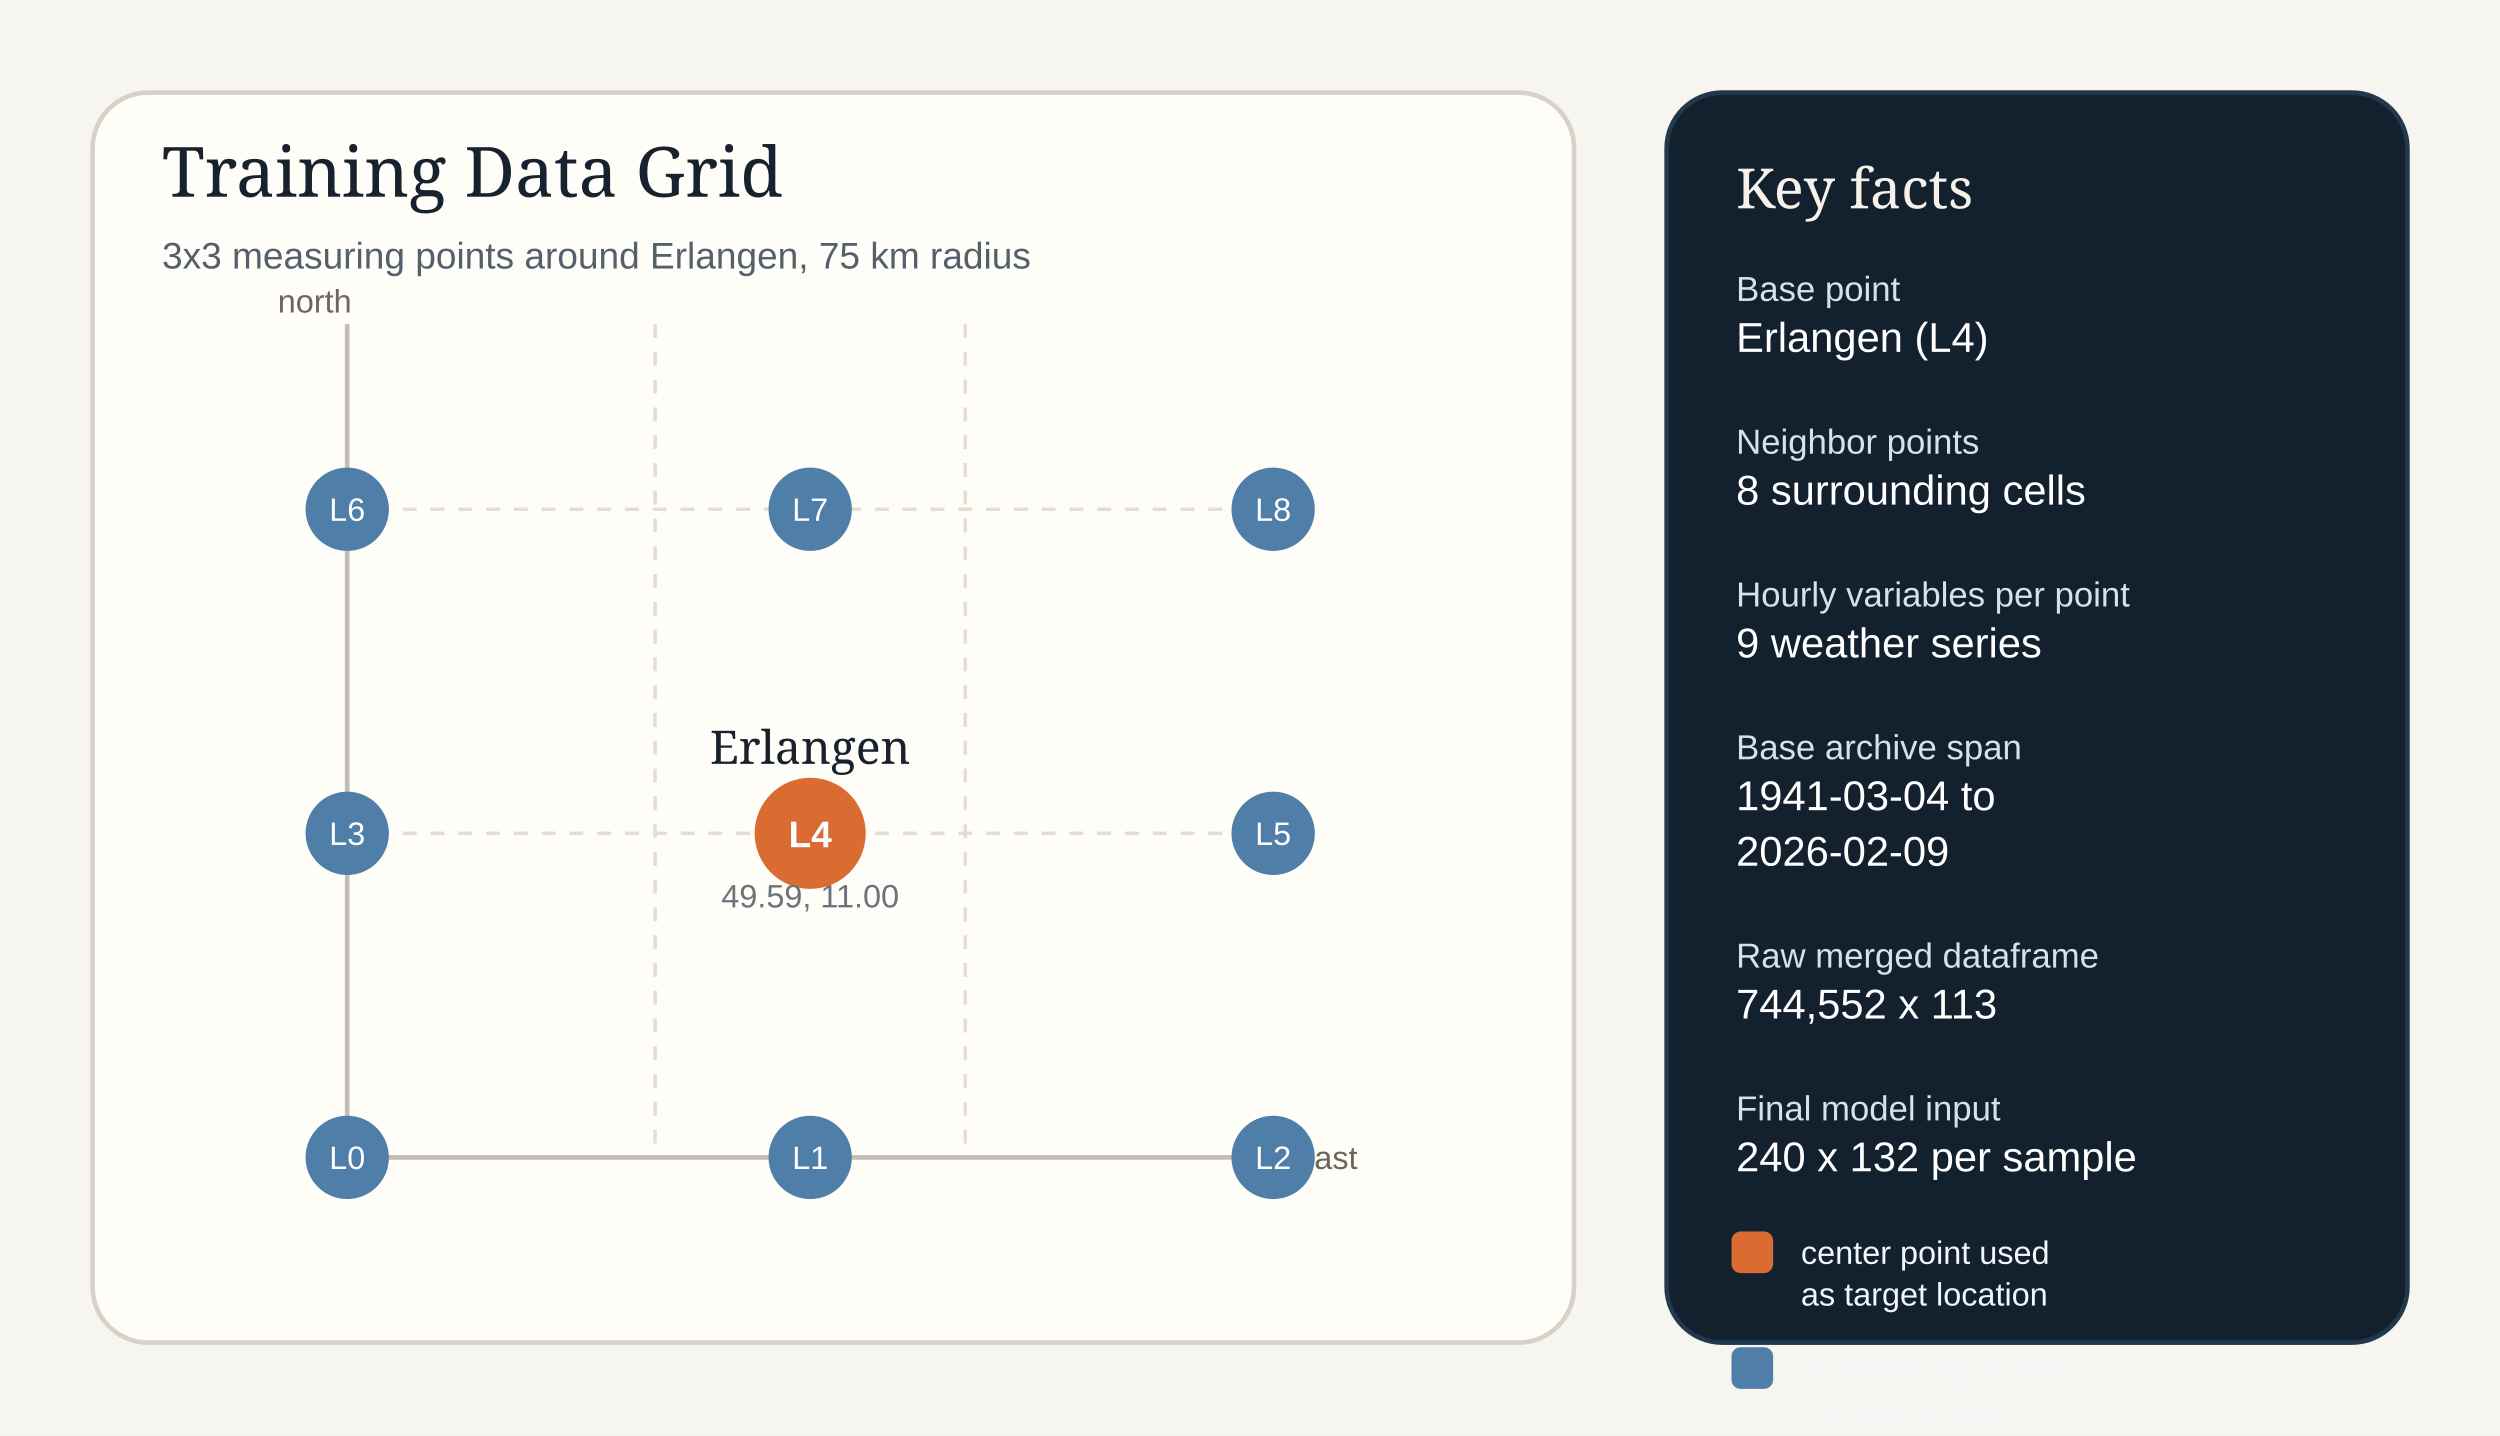
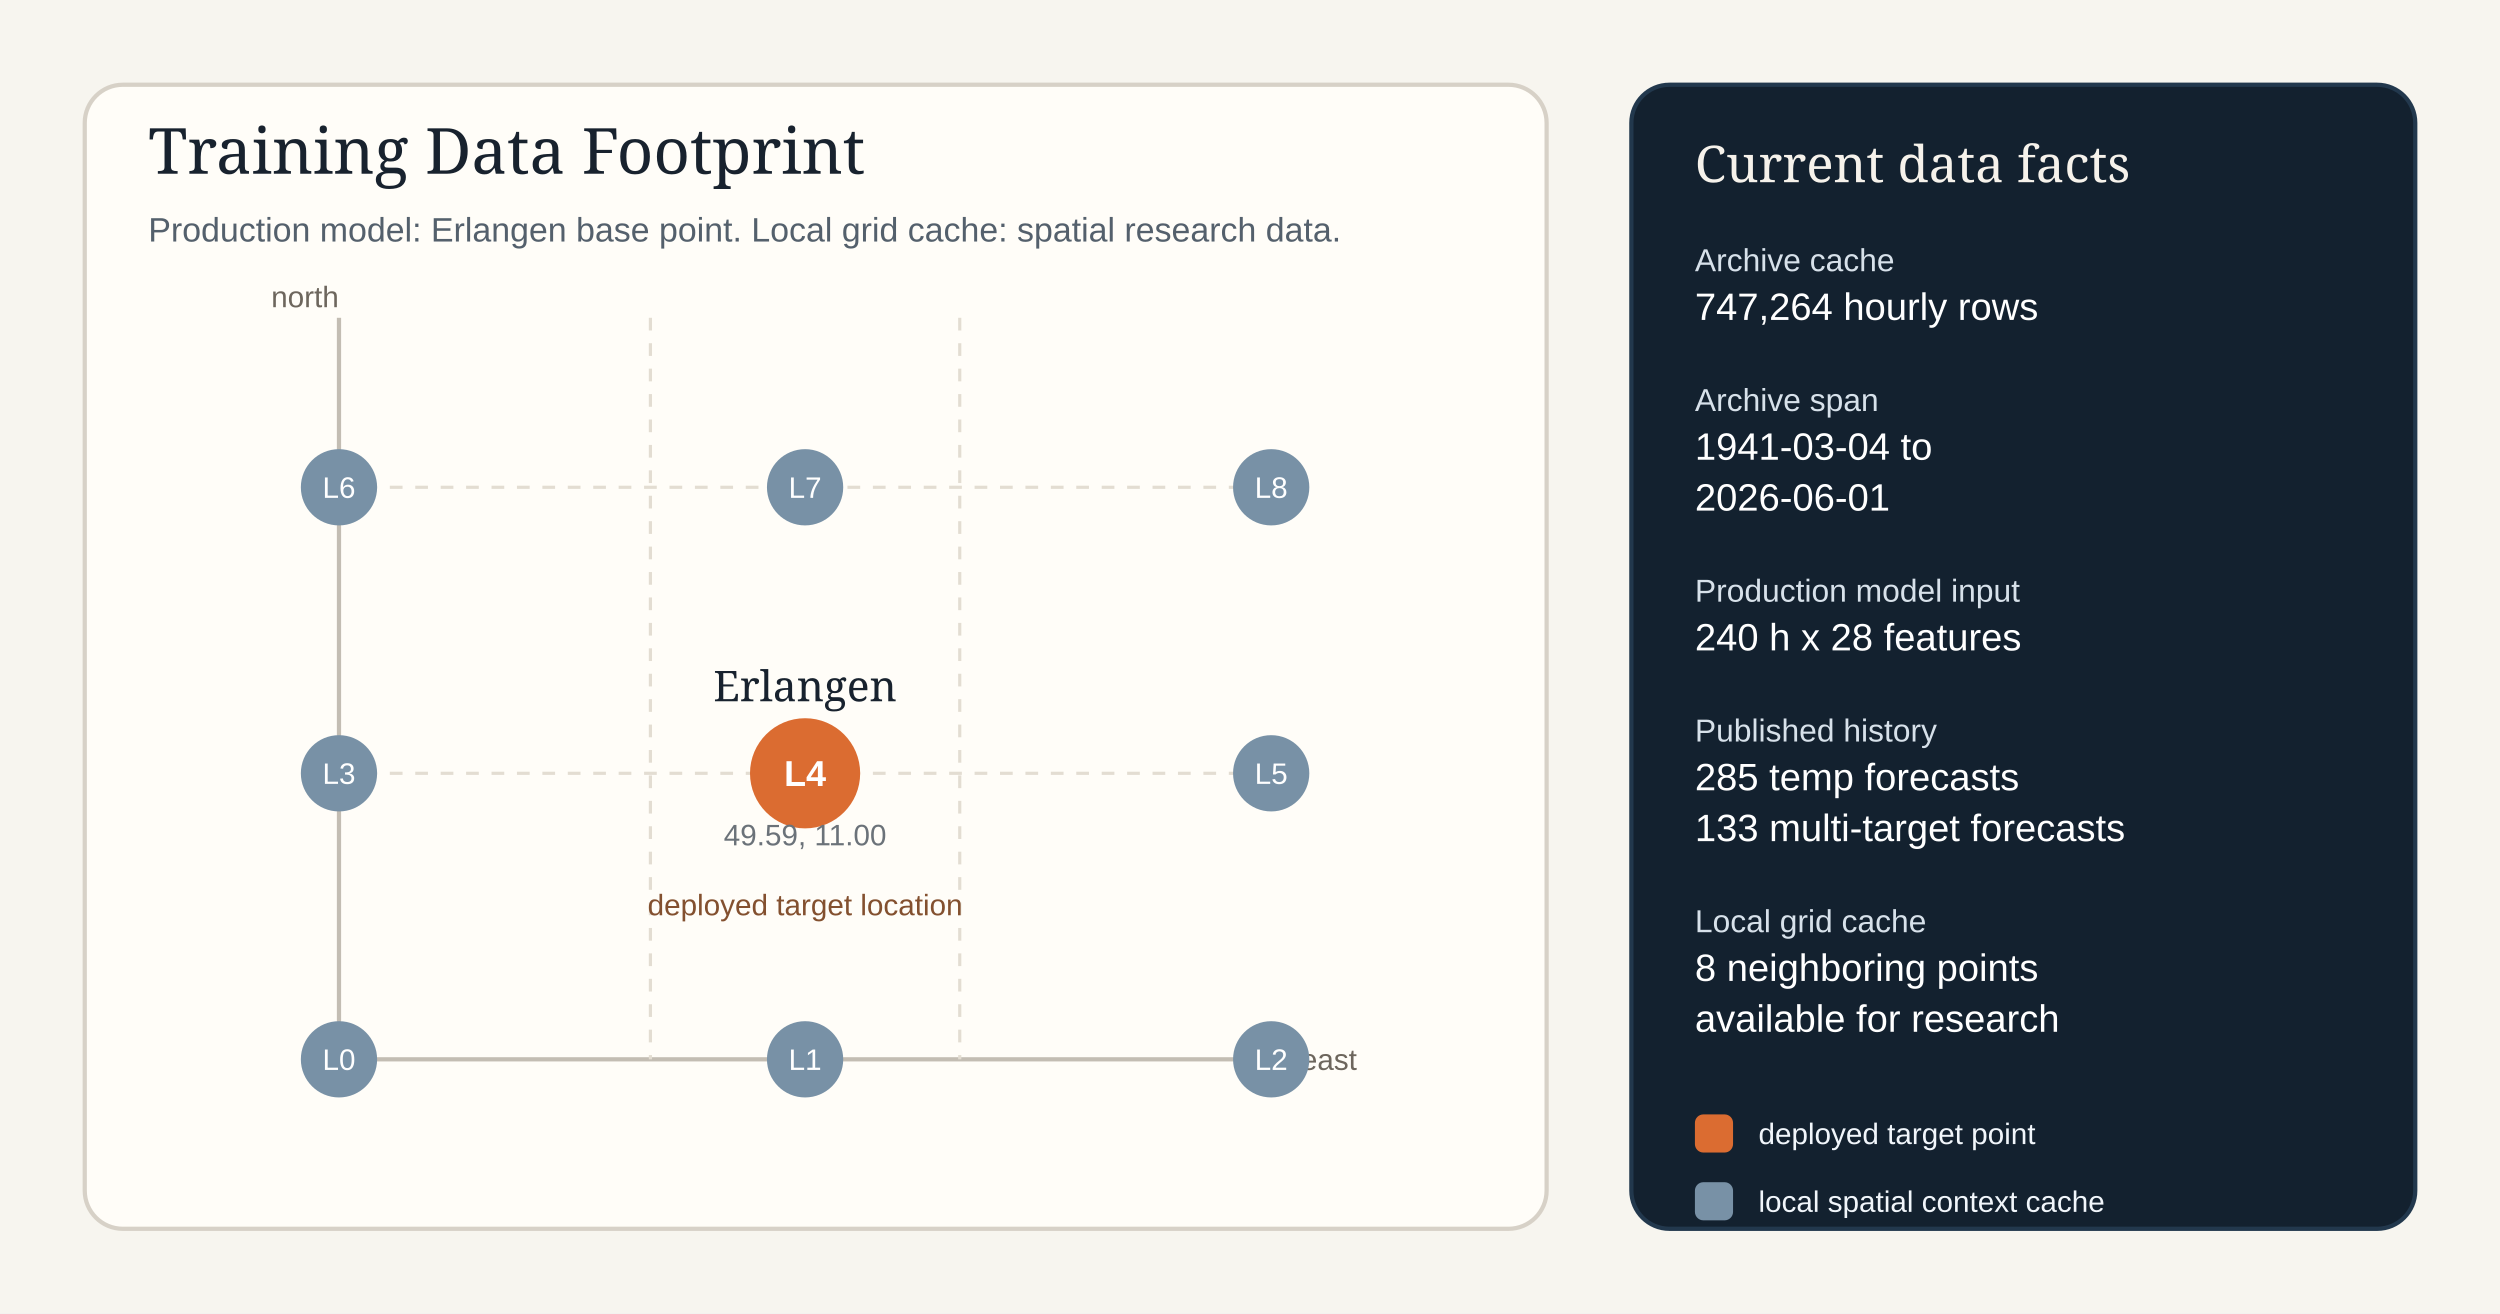
- <svg xmlns="http://www.w3.org/2000/svg" width="1080" height="620" viewBox="0 0 1080 620">
-   <rect width="1080" height="620" fill="#f7f5ef" />
-   <rect x="40" y="40" width="640" height="540" rx="24" fill="#fffdf8" stroke="#d7d1c7" stroke-width="2" />
-   <rect x="720" y="40" width="320" height="540" rx="24" fill="#13212f" stroke="#22384d" stroke-width="2" />
-   <text x="70" y="85" font-family="Georgia, serif" font-size="30" fill="#18222e">Training Data Grid</text>
-   <text x="70" y="116" font-family="Arial, sans-serif" font-size="16" fill="#54606c">3x3 measuring points around Erlangen, 75 km radius</text>
-   <line x1="150" y1="500" x2="550" y2="500" stroke="#c3bdb3" stroke-width="2" />
-   <line x1="150" y1="500" x2="150" y2="140" stroke="#c3bdb3" stroke-width="2" />
-   <text x="560" y="505" font-family="Arial, sans-serif" font-size="14" fill="#6d665d">east</text>
-   <text x="120" y="135" font-family="Arial, sans-serif" font-size="14" fill="#6d665d">north</text>
-   <line x1="150" y1="220" x2="550" y2="220" stroke="#e3ddd2" stroke-width="1.5" stroke-dasharray="6 6" />
-   <line x1="150" y1="360" x2="550" y2="360" stroke="#e3ddd2" stroke-width="1.5" stroke-dasharray="6 6" />
-   <line x1="283" y1="140" x2="283" y2="500" stroke="#e3ddd2" stroke-width="1.5" stroke-dasharray="6 6" />
-   <line x1="417" y1="140" x2="417" y2="500" stroke="#e3ddd2" stroke-width="1.5" stroke-dasharray="6 6" />
-   <circle cx="150" cy="500" r="18" fill="#4f7ea8" />
-   <text x="150" y="505" text-anchor="middle" font-family="Arial, sans-serif" font-size="14" fill="#fff">L0</text>
-   <circle cx="350" cy="500" r="18" fill="#4f7ea8" />
-   <text x="350" y="505" text-anchor="middle" font-family="Arial, sans-serif" font-size="14" fill="#fff">L1</text>
-   <circle cx="550" cy="500" r="18" fill="#4f7ea8" />
-   <text x="550" y="505" text-anchor="middle" font-family="Arial, sans-serif" font-size="14" fill="#fff">L2</text>
-   <circle cx="150" cy="360" r="18" fill="#4f7ea8" />
-   <text x="150" y="365" text-anchor="middle" font-family="Arial, sans-serif" font-size="14" fill="#fff">L3</text>
-   <circle cx="350" cy="360" r="24" fill="#db6c31" />
-   <text x="350" y="366" text-anchor="middle" font-family="Arial, sans-serif" font-size="16" font-weight="700" fill="#fff">L4</text>
-   <circle cx="550" cy="360" r="18" fill="#4f7ea8" />
-   <text x="550" y="365" text-anchor="middle" font-family="Arial, sans-serif" font-size="14" fill="#fff">L5</text>
-   <circle cx="150" cy="220" r="18" fill="#4f7ea8" />
-   <text x="150" y="225" text-anchor="middle" font-family="Arial, sans-serif" font-size="14" fill="#fff">L6</text>
-   <circle cx="350" cy="220" r="18" fill="#4f7ea8" />
-   <text x="350" y="225" text-anchor="middle" font-family="Arial, sans-serif" font-size="14" fill="#fff">L7</text>
-   <circle cx="550" cy="220" r="18" fill="#4f7ea8" />
-   <text x="550" y="225" text-anchor="middle" font-family="Arial, sans-serif" font-size="14" fill="#fff">L8</text>
-   <text x="350" y="330" text-anchor="middle" font-family="Georgia, serif" font-size="20" fill="#18222e">Erlangen</text>
-   <text x="350" y="392" text-anchor="middle" font-family="Arial, sans-serif" font-size="14" fill="#6b7279">49.59, 11.00</text>
-   <text x="750" y="90" font-family="Georgia, serif" font-size="24" fill="#f6f2eb">Key facts</text>
-   <text x="750" y="130" font-family="Arial, sans-serif" font-size="15" fill="#d7e1ea">Base point</text>
-   <text x="750" y="152" font-family="Arial, sans-serif" font-size="18" fill="#ffffff">Erlangen (L4)</text>
-   <text x="750" y="196" font-family="Arial, sans-serif" font-size="15" fill="#d7e1ea">Neighbor points</text>
-   <text x="750" y="218" font-family="Arial, sans-serif" font-size="18" fill="#ffffff">8 surrounding cells</text>
-   <text x="750" y="262" font-family="Arial, sans-serif" font-size="15" fill="#d7e1ea">Hourly variables per point</text>
-   <text x="750" y="284" font-family="Arial, sans-serif" font-size="18" fill="#ffffff">9 weather series</text>
-   <text x="750" y="328" font-family="Arial, sans-serif" font-size="15" fill="#d7e1ea">Base archive span</text>
-   <text x="750" y="350" font-family="Arial, sans-serif" font-size="18" fill="#ffffff">1941-03-04 to</text>
-   <text x="750" y="374" font-family="Arial, sans-serif" font-size="18" fill="#ffffff">2026-02-09</text>
-   <text x="750" y="418" font-family="Arial, sans-serif" font-size="15" fill="#d7e1ea">Raw merged dataframe</text>
-   <text x="750" y="440" font-family="Arial, sans-serif" font-size="18" fill="#ffffff">744,552 x 113</text>
-   <text x="750" y="484" font-family="Arial, sans-serif" font-size="15" fill="#d7e1ea">Final model input</text>
-   <text x="750" y="506" font-family="Arial, sans-serif" font-size="18" fill="#ffffff">240 x 132 per sample</text>
-   <rect x="748" y="532" width="18" height="18" rx="4" fill="#db6c31" />
-   <text x="778" y="546" font-family="Arial, sans-serif" font-size="14" fill="#f1f6fb">center point used</text>
-   <text x="778" y="564" font-family="Arial, sans-serif" font-size="14" fill="#f1f6fb">as target location</text>
-   <rect x="748" y="582" width="18" height="18" rx="4" fill="#4f7ea8" />
-   <text x="778" y="596" font-family="Arial, sans-serif" font-size="14" fill="#f1f6fb">neighboring spatial</text>
-   <text x="778" y="614" font-family="Arial, sans-serif" font-size="14" fill="#f1f6fb">context points</text>
+ <svg xmlns="http://www.w3.org/2000/svg" width="1180" height="620" viewBox="0 0 1180 620">
+   <rect width="1180" height="620" fill="#f7f5ef" />
+   <rect x="40" y="40" width="690" height="540" rx="18" fill="#fffdf8" stroke="#d7d1c7" stroke-width="2" />
+   <rect x="770" y="40" width="370" height="540" rx="18" fill="#13212f" stroke="#22384d" stroke-width="2" />
+   <text x="70" y="82" font-family="Georgia, serif" font-size="30" fill="#18222e">Training Data Footprint</text>
+   <text x="70" y="114" font-family="Arial, sans-serif" font-size="16" fill="#54606c">Production model: Erlangen base point. Local grid cache: spatial research data.</text>
+   <line x1="160" y1="500" x2="600" y2="500" stroke="#c3bdb3" stroke-width="2" />
+   <line x1="160" y1="500" x2="160" y2="150" stroke="#c3bdb3" stroke-width="2" />
+   <text x="614" y="505" font-family="Arial, sans-serif" font-size="14" fill="#6d665d">east</text>
+   <text x="128" y="145" font-family="Arial, sans-serif" font-size="14" fill="#6d665d">north</text>
+   <line x1="160" y1="230" x2="600" y2="230" stroke="#e3ddd2" stroke-width="1.5" stroke-dasharray="6 6" />
+   <line x1="160" y1="365" x2="600" y2="365" stroke="#e3ddd2" stroke-width="1.5" stroke-dasharray="6 6" />
+   <line x1="307" y1="150" x2="307" y2="500" stroke="#e3ddd2" stroke-width="1.5" stroke-dasharray="6 6" />
+   <line x1="453" y1="150" x2="453" y2="500" stroke="#e3ddd2" stroke-width="1.5" stroke-dasharray="6 6" />
+   <circle cx="160" cy="500" r="18" fill="#7891a6" />
+   <text x="160" y="505" text-anchor="middle" font-family="Arial, sans-serif" font-size="14" fill="#fff">L0</text>
+   <circle cx="380" cy="500" r="18" fill="#7891a6" />
+   <text x="380" y="505" text-anchor="middle" font-family="Arial, sans-serif" font-size="14" fill="#fff">L1</text>
+   <circle cx="600" cy="500" r="18" fill="#7891a6" />
+   <text x="600" y="505" text-anchor="middle" font-family="Arial, sans-serif" font-size="14" fill="#fff">L2</text>
+   <circle cx="160" cy="365" r="18" fill="#7891a6" />
+   <text x="160" y="370" text-anchor="middle" font-family="Arial, sans-serif" font-size="14" fill="#fff">L3</text>
+   <circle cx="380" cy="365" r="26" fill="#db6c31" />
+   <text x="380" y="371" text-anchor="middle" font-family="Arial, sans-serif" font-size="17" font-weight="700" fill="#fff">L4</text>
+   <circle cx="600" cy="365" r="18" fill="#7891a6" />
+   <text x="600" y="370" text-anchor="middle" font-family="Arial, sans-serif" font-size="14" fill="#fff">L5</text>
+   <circle cx="160" cy="230" r="18" fill="#7891a6" />
+   <text x="160" y="235" text-anchor="middle" font-family="Arial, sans-serif" font-size="14" fill="#fff">L6</text>
+   <circle cx="380" cy="230" r="18" fill="#7891a6" />
+   <text x="380" y="235" text-anchor="middle" font-family="Arial, sans-serif" font-size="14" fill="#fff">L7</text>
+   <circle cx="600" cy="230" r="18" fill="#7891a6" />
+   <text x="600" y="235" text-anchor="middle" font-family="Arial, sans-serif" font-size="14" fill="#fff">L8</text>
+   <text x="380" y="331" text-anchor="middle" font-family="Georgia, serif" font-size="20" fill="#18222e">Erlangen</text>
+   <text x="380" y="399" text-anchor="middle" font-family="Arial, sans-serif" font-size="14" fill="#6b7279">49.59, 11.00</text>
+   <text x="380" y="432" text-anchor="middle" font-family="Arial, sans-serif" font-size="14" fill="#83502f">deployed target location</text>
+   <text x="800" y="86" font-family="Georgia, serif" font-size="24" fill="#f6f2eb">Current data facts</text>
+   <text x="800" y="128" font-family="Arial, sans-serif" font-size="15" fill="#d7e1ea">Archive cache</text>
+   <text x="800" y="151" font-family="Arial, sans-serif" font-size="18" fill="#ffffff">747,264 hourly rows</text>
+   <text x="800" y="194" font-family="Arial, sans-serif" font-size="15" fill="#d7e1ea">Archive span</text>
+   <text x="800" y="217" font-family="Arial, sans-serif" font-size="18" fill="#ffffff">1941-03-04 to</text>
+   <text x="800" y="241" font-family="Arial, sans-serif" font-size="18" fill="#ffffff">2026-06-01</text>
+   <text x="800" y="284" font-family="Arial, sans-serif" font-size="15" fill="#d7e1ea">Production model input</text>
+   <text x="800" y="307" font-family="Arial, sans-serif" font-size="18" fill="#ffffff">240 h x 28 features</text>
+   <text x="800" y="350" font-family="Arial, sans-serif" font-size="15" fill="#d7e1ea">Published history</text>
+   <text x="800" y="373" font-family="Arial, sans-serif" font-size="18" fill="#ffffff">285 temp forecasts</text>
+   <text x="800" y="397" font-family="Arial, sans-serif" font-size="18" fill="#ffffff">133 multi-target forecasts</text>
+   <text x="800" y="440" font-family="Arial, sans-serif" font-size="15" fill="#d7e1ea">Local grid cache</text>
+   <text x="800" y="463" font-family="Arial, sans-serif" font-size="18" fill="#ffffff">8 neighboring points</text>
+   <text x="800" y="487" font-family="Arial, sans-serif" font-size="18" fill="#ffffff">available for research</text>
+   <rect x="800" y="526" width="18" height="18" rx="4" fill="#db6c31" />
+   <text x="830" y="540" font-family="Arial, sans-serif" font-size="14" fill="#f1f6fb">deployed target point</text>
+   <rect x="800" y="558" width="18" height="18" rx="4" fill="#7891a6" />
+   <text x="830" y="572" font-family="Arial, sans-serif" font-size="14" fill="#f1f6fb">local spatial context cache</text>
</svg>
